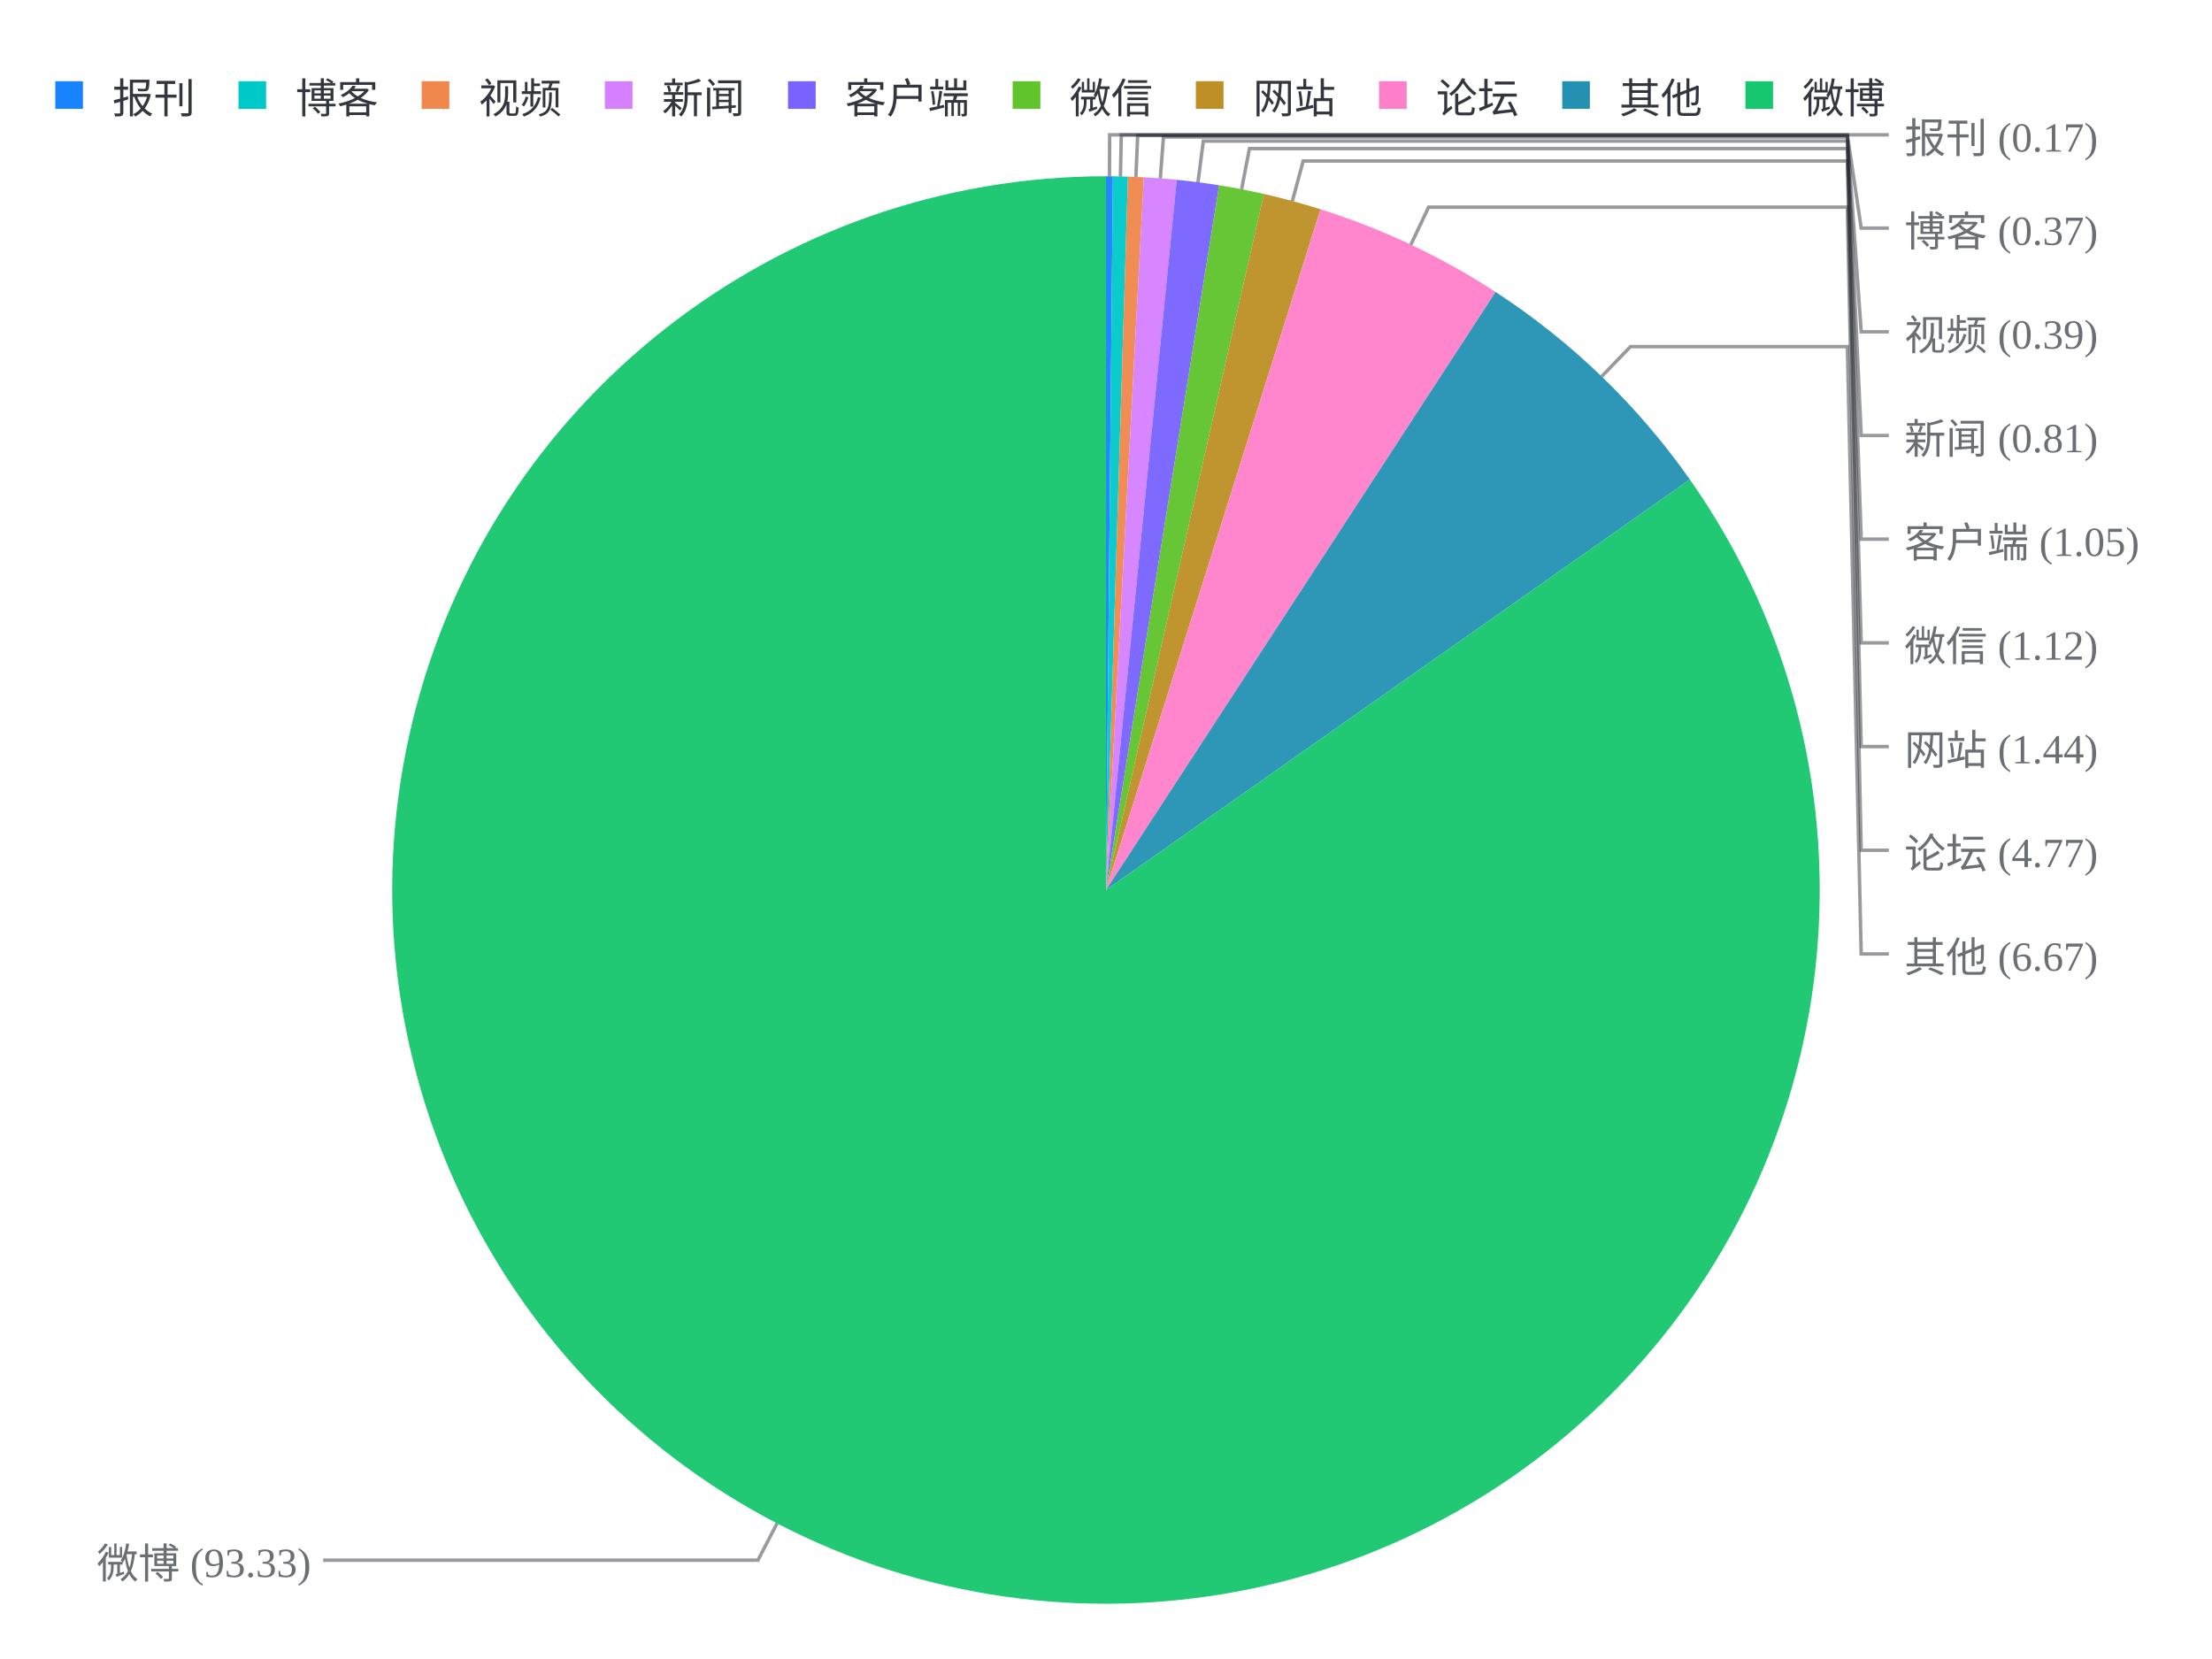
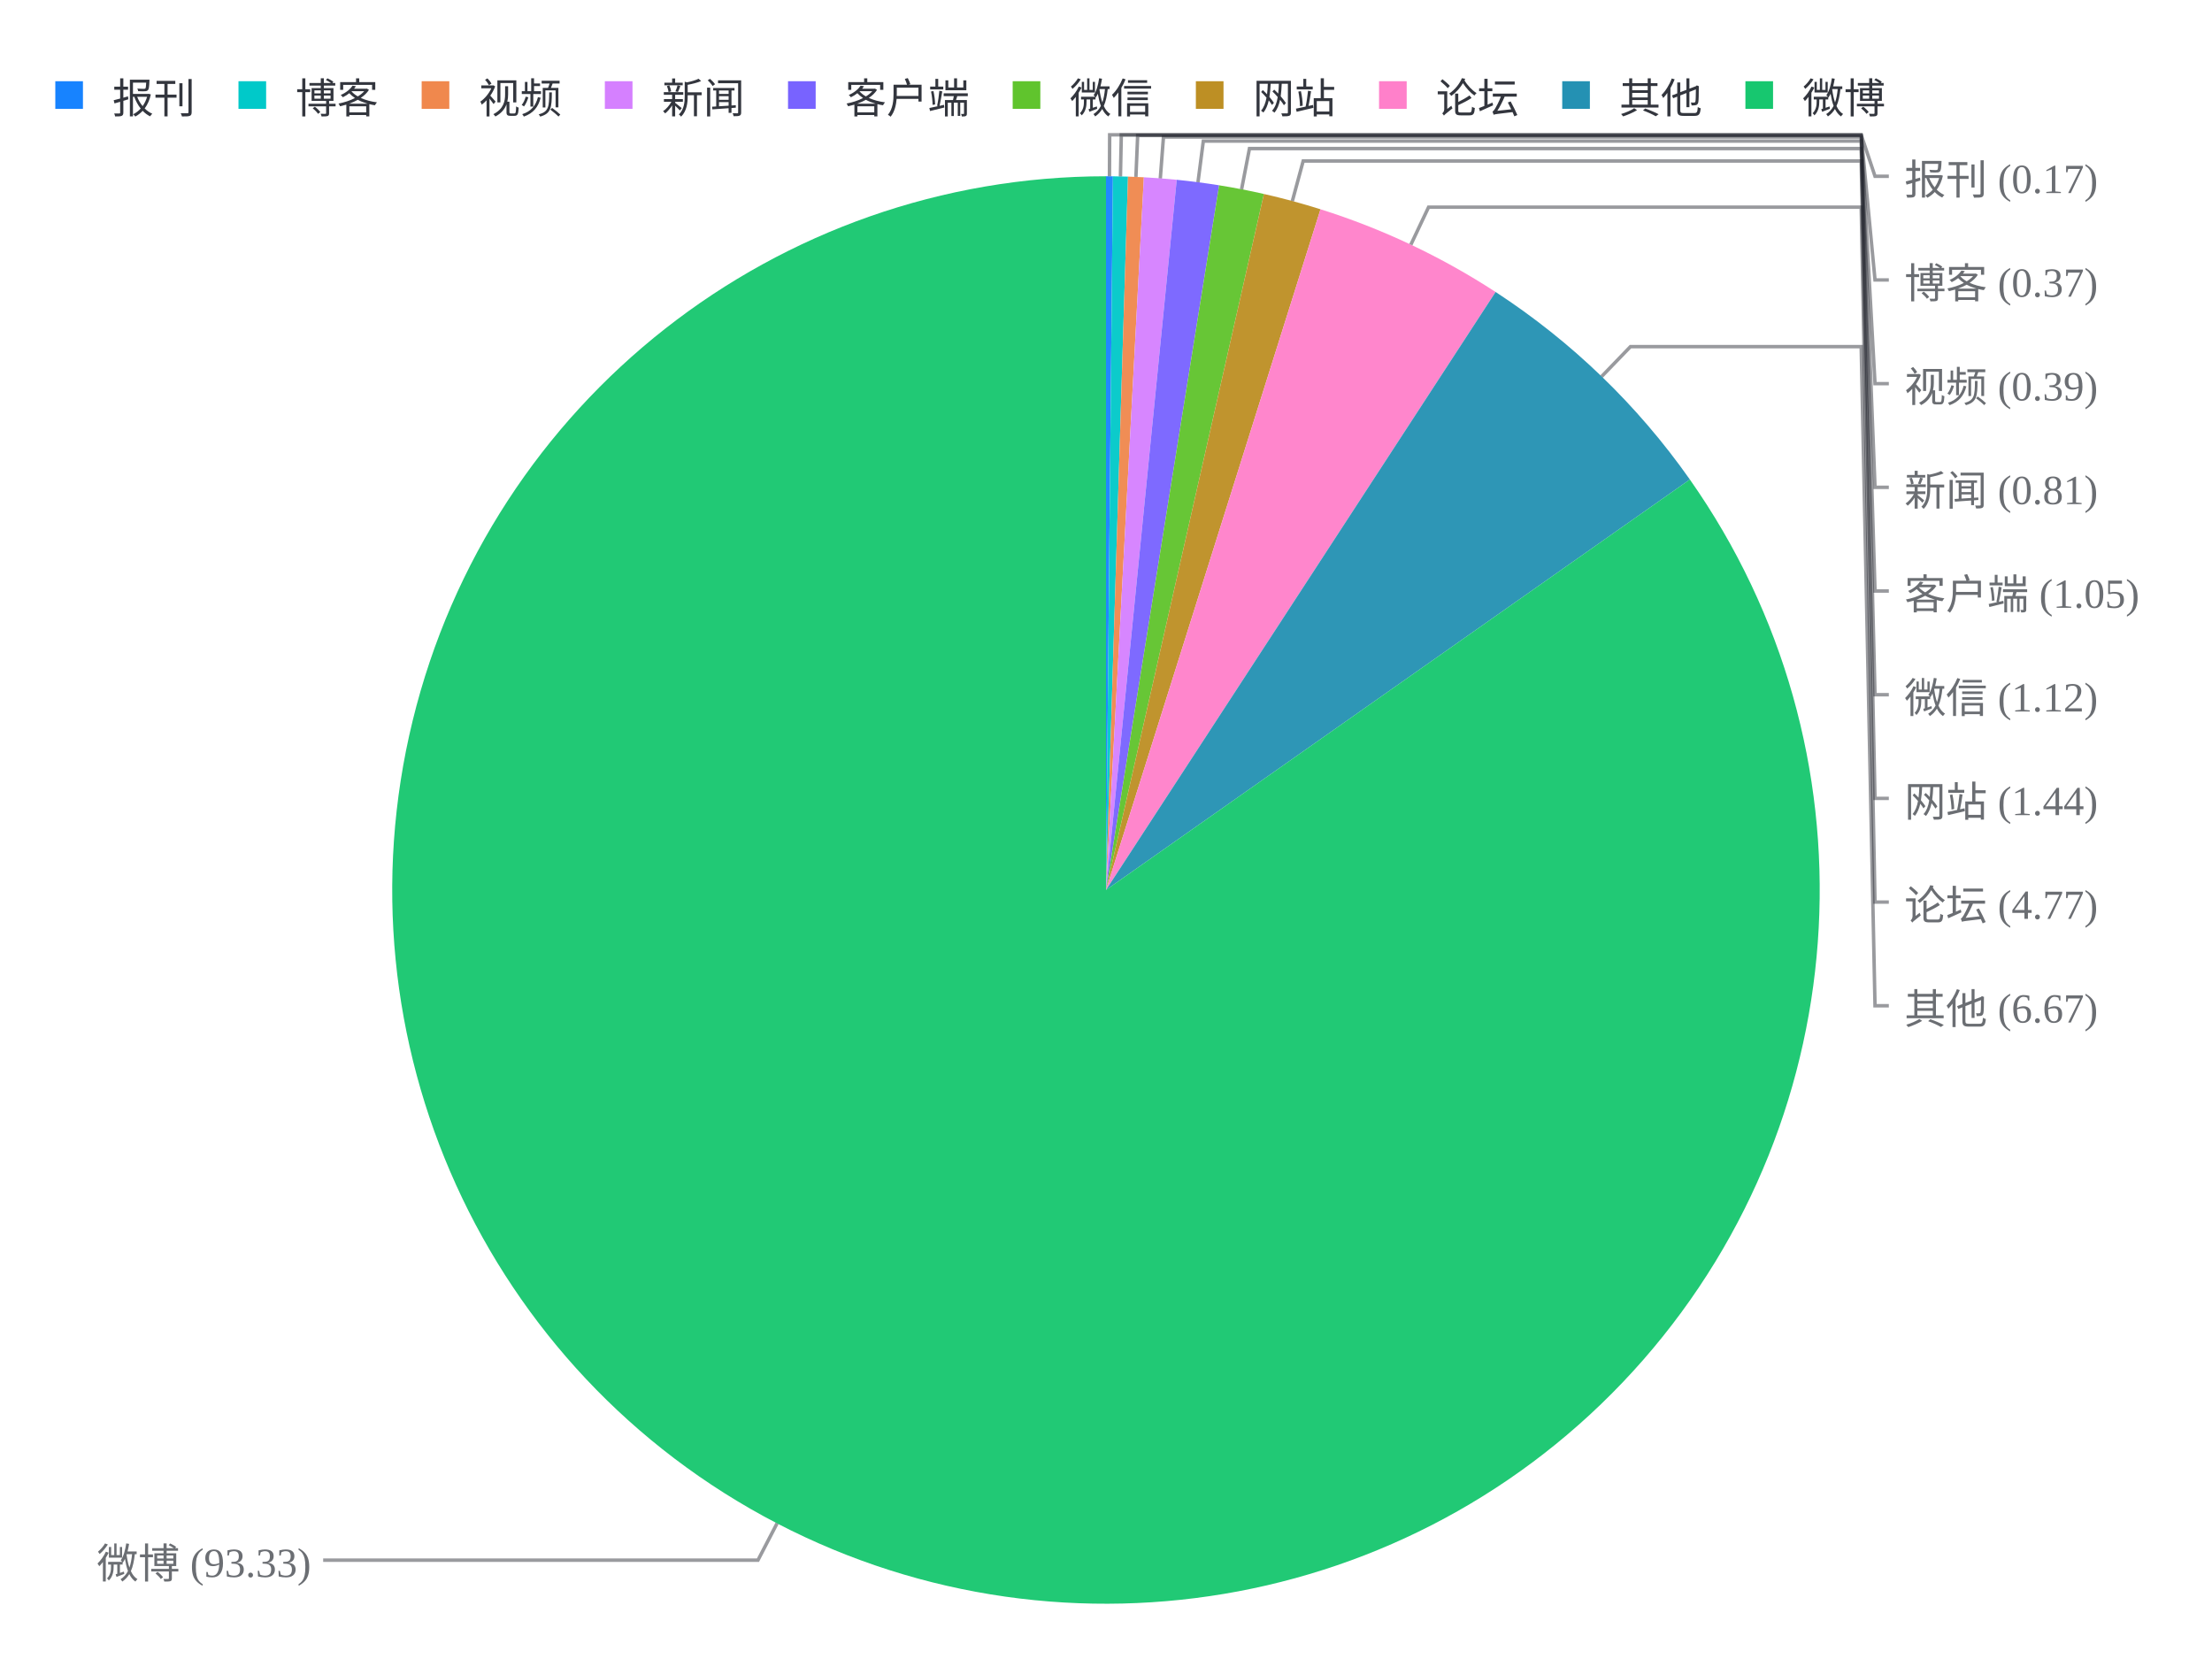
<svg xmlns="http://www.w3.org/2000/svg" width="640" height="480" style="background: transparent;" color-interpolation-filters="sRGB">
  <defs>
    <clipPath transform="matrix(1,0,0,1,-16,-16)" id="clip-path-128-24">
      <use href="#g-svg-128" transform="matrix(1,0,0,1,16,16)" />
    </clipPath>
  </defs>
  <g id="g-svg-camera">
    <g id="g-root" fill="none">
      <g id="g-svg-11" fill="none" class="view">
        <g>
          <path id="g-svg-12" fill="rgba(0,0,0,0)" class="area" d="M 0,0 l 640,0 l 0,480 l-640 0 z" x="0" y="0" width="640" height="480" />
        </g>
        <g>
          <path id="g-svg-13" fill="rgba(0,0,0,0)" class="area" d="M 16,16 l 608,0 l 0,448 l-608 0 z" x="16" y="16" width="608" height="448" />
        </g>
        <g>
          <path id="g-svg-14" fill="rgba(0,0,0,0)" class="area" d="M 16,51 l 608,0 l 0,413 l-608 0 z" x="16" y="51" width="608" height="413" />
        </g>
        <g>
          <path id="g-svg-15" fill="rgba(0,0,0,0)" class="area" d="M 16,51 l 608,0 l 0,413 l-608 0 z" x="16" y="51" width="608" height="413" />
        </g>
        <g id="g-svg-16" fill="none" class="component">
          <g id="g-svg-17" fill="none" x="16" y="16" width="608" height="23" transform="matrix(1,0,0,1,16,16)">
            <g id="g-svg-18" fill="none" class="legend-category" width="542" height="23">
              <g id="g-svg-19" fill="none" class="legend-title-group">
                <g id="g-svg-20" fill="none" width="542" height="23" class="legend-title" />
              </g>
              <g id="g-svg-21" fill="none" class="legend-items-group">
                <g id="g-svg-22" fill="none" width="542" height="23" x="0" y="0" class="legend-items">
                  <g id="g-svg-23" fill="none" x="0" y="0" class="items-navigator">
                    <g id="g-svg-24" fill="none" class="navigator-content-group" clip-path="url(#clip-path-128-24)">
                      <g id="g-svg-25" fill="none" class="navigator-play-window">
                        <g id="g-svg-107" fill="none" class="items-item-page">
                          <g id="g-svg-27" fill="none" class="items-item" x="0" y="0" width="41" height="23">
                            <g id="g-svg-33" fill="none" class="legend-category-item-background-group">
                              <g>
                                <path id="g-svg-34" fill="rgba(0,0,0,0)" class="legend-category-item-background" d="M 0,0 l 41,0 l 0,23 l-41 0 z" width="41" height="23" visibility="visible" />
                              </g>
                            </g>
                            <g id="g-svg-28" fill="none" transform="matrix(0.5,0,0,0.5,4,11.5)" class="legend-category-item-marker-group">
                              <g>
                                <path id="g-svg-29" fill="rgba(23,131,255,1)" d="M -8,-8 L 8,-8 L 8,8 L -8,8 Z" stroke-width="0" class="legend-category-item-marker" visibility="visible" />
                              </g>
                            </g>
                            <g id="g-svg-30" fill="none" transform="matrix(1,0,0,1,16,11.5)" class="legend-category-item-label-group">
                              <g>
                                <text id="g-svg-31" fill="rgba(29,33,41,1)" dominant-baseline="central" paint-order="stroke" dx="0.5" font-family="sans-serif" font-size="12" font-style="normal" font-variant="normal" font-weight="normal" stroke-width="1" text-anchor="left" class="legend-category-item-label" fill-opacity="0.9" visibility="visible">
                                  报刊
                                </text>
                              </g>
                            </g>
                            <g id="g-svg-32" fill="none" class="legend-category-item-value-group" />
                          </g>
                          <g id="g-svg-35" fill="none" transform="matrix(1,0,0,1,53,0)" class="items-item" x="53" y="0" width="41" height="23">
                            <g id="g-svg-41" fill="none" class="legend-category-item-background-group">
                              <g>
                                <path id="g-svg-42" fill="rgba(0,0,0,0)" class="legend-category-item-background" d="M 0,0 l 41,0 l 0,23 l-41 0 z" width="41" height="23" visibility="visible" />
                              </g>
                            </g>
                            <g id="g-svg-36" fill="none" transform="matrix(0.5,0,0,0.5,4,11.5)" class="legend-category-item-marker-group">
                              <g>
                                <path id="g-svg-37" fill="rgba(0,201,201,1)" d="M -8,-8 L 8,-8 L 8,8 L -8,8 Z" stroke-width="0" class="legend-category-item-marker" visibility="visible" />
                              </g>
                            </g>
                            <g id="g-svg-38" fill="none" transform="matrix(1,0,0,1,16,11.5)" class="legend-category-item-label-group">
                              <g>
                                <text id="g-svg-39" fill="rgba(29,33,41,1)" dominant-baseline="central" paint-order="stroke" dx="0.5" font-family="sans-serif" font-size="12" font-style="normal" font-variant="normal" font-weight="normal" stroke-width="1" text-anchor="left" class="legend-category-item-label" fill-opacity="0.9" visibility="visible">
                                  博客
                                </text>
                              </g>
                            </g>
                            <g id="g-svg-40" fill="none" class="legend-category-item-value-group" />
                          </g>
                          <g id="g-svg-43" fill="none" transform="matrix(1,0,0,1,106,0)" class="items-item" x="106" y="0" width="41" height="23">
                            <g id="g-svg-49" fill="none" class="legend-category-item-background-group">
                              <g>
                                <path id="g-svg-50" fill="rgba(0,0,0,0)" class="legend-category-item-background" d="M 0,0 l 41,0 l 0,23 l-41 0 z" width="41" height="23" visibility="visible" />
                              </g>
                            </g>
                            <g id="g-svg-44" fill="none" transform="matrix(0.5,0,0,0.5,4,11.5)" class="legend-category-item-marker-group">
                              <g>
                                <path id="g-svg-45" fill="rgba(240,136,77,1)" d="M -8,-8 L 8,-8 L 8,8 L -8,8 Z" stroke-width="0" class="legend-category-item-marker" visibility="visible" />
                              </g>
                            </g>
                            <g id="g-svg-46" fill="none" transform="matrix(1,0,0,1,16,11.5)" class="legend-category-item-label-group">
                              <g>
                                <text id="g-svg-47" fill="rgba(29,33,41,1)" dominant-baseline="central" paint-order="stroke" dx="0.5" font-family="sans-serif" font-size="12" font-style="normal" font-variant="normal" font-weight="normal" stroke-width="1" text-anchor="left" class="legend-category-item-label" fill-opacity="0.9" visibility="visible">
                                  视频
                                </text>
                              </g>
                            </g>
                            <g id="g-svg-48" fill="none" class="legend-category-item-value-group" />
                          </g>
                          <g id="g-svg-51" fill="none" transform="matrix(1,0,0,1,159,0)" class="items-item" x="159" y="0" width="41" height="23">
                            <g id="g-svg-57" fill="none" class="legend-category-item-background-group">
                              <g>
                                <path id="g-svg-58" fill="rgba(0,0,0,0)" class="legend-category-item-background" d="M 0,0 l 41,0 l 0,23 l-41 0 z" width="41" height="23" visibility="visible" />
                              </g>
                            </g>
                            <g id="g-svg-52" fill="none" transform="matrix(0.5,0,0,0.5,4,11.5)" class="legend-category-item-marker-group">
                              <g>
                                <path id="g-svg-53" fill="rgba(213,128,255,1)" d="M -8,-8 L 8,-8 L 8,8 L -8,8 Z" stroke-width="0" class="legend-category-item-marker" visibility="visible" />
                              </g>
                            </g>
                            <g id="g-svg-54" fill="none" transform="matrix(1,0,0,1,16,11.5)" class="legend-category-item-label-group">
                              <g>
                                <text id="g-svg-55" fill="rgba(29,33,41,1)" dominant-baseline="central" paint-order="stroke" dx="0.5" font-family="sans-serif" font-size="12" font-style="normal" font-variant="normal" font-weight="normal" stroke-width="1" text-anchor="left" class="legend-category-item-label" fill-opacity="0.9" visibility="visible">
                                  新闻
                                </text>
                              </g>
                            </g>
                            <g id="g-svg-56" fill="none" class="legend-category-item-value-group" />
                          </g>
                          <g id="g-svg-59" fill="none" transform="matrix(1,0,0,1,212,0)" class="items-item" x="212" y="0" width="53" height="23">
                            <g id="g-svg-65" fill="none" class="legend-category-item-background-group">
                              <g>
                                <path id="g-svg-66" fill="rgba(0,0,0,0)" class="legend-category-item-background" d="M 0,0 l 53,0 l 0,23 l-53 0 z" width="53" height="23" visibility="visible" />
                              </g>
                            </g>
                            <g id="g-svg-60" fill="none" transform="matrix(0.5,0,0,0.5,4,11.5)" class="legend-category-item-marker-group">
                              <g>
                                <path id="g-svg-61" fill="rgba(120,99,255,1)" d="M -8,-8 L 8,-8 L 8,8 L -8,8 Z" stroke-width="0" class="legend-category-item-marker" visibility="visible" />
                              </g>
                            </g>
                            <g id="g-svg-62" fill="none" transform="matrix(1,0,0,1,16,11.5)" class="legend-category-item-label-group">
                              <g>
                                <text id="g-svg-63" fill="rgba(29,33,41,1)" dominant-baseline="central" paint-order="stroke" dx="0.5" font-family="sans-serif" font-size="12" font-style="normal" font-variant="normal" font-weight="normal" stroke-width="1" text-anchor="left" class="legend-category-item-label" fill-opacity="0.9" visibility="visible">
                                  客户端
                                </text>
                              </g>
                            </g>
                            <g id="g-svg-64" fill="none" class="legend-category-item-value-group" />
                          </g>
                          <g id="g-svg-67" fill="none" transform="matrix(1,0,0,1,277,0)" class="items-item" x="277" y="0" width="41" height="23">
                            <g id="g-svg-73" fill="none" class="legend-category-item-background-group">
                              <g>
                                <path id="g-svg-74" fill="rgba(0,0,0,0)" class="legend-category-item-background" d="M 0,0 l 41,0 l 0,23 l-41 0 z" width="41" height="23" visibility="visible" />
                              </g>
                            </g>
                            <g id="g-svg-68" fill="none" transform="matrix(0.5,0,0,0.5,4,11.5)" class="legend-category-item-marker-group">
                              <g>
                                <path id="g-svg-69" fill="rgba(96,196,45,1)" d="M -8,-8 L 8,-8 L 8,8 L -8,8 Z" stroke-width="0" class="legend-category-item-marker" visibility="visible" />
                              </g>
                            </g>
                            <g id="g-svg-70" fill="none" transform="matrix(1,0,0,1,16,11.5)" class="legend-category-item-label-group">
                              <g>
                                <text id="g-svg-71" fill="rgba(29,33,41,1)" dominant-baseline="central" paint-order="stroke" dx="0.5" font-family="sans-serif" font-size="12" font-style="normal" font-variant="normal" font-weight="normal" stroke-width="1" text-anchor="left" class="legend-category-item-label" fill-opacity="0.9" visibility="visible">
                                  微信
                                </text>
                              </g>
                            </g>
                            <g id="g-svg-72" fill="none" class="legend-category-item-value-group" />
                          </g>
                          <g id="g-svg-75" fill="none" transform="matrix(1,0,0,1,330,0)" class="items-item" x="330" y="0" width="41" height="23">
                            <g id="g-svg-81" fill="none" class="legend-category-item-background-group">
                              <g>
                                <path id="g-svg-82" fill="rgba(0,0,0,0)" class="legend-category-item-background" d="M 0,0 l 41,0 l 0,23 l-41 0 z" width="41" height="23" visibility="visible" />
                              </g>
                            </g>
                            <g id="g-svg-76" fill="none" transform="matrix(0.5,0,0,0.5,4,11.5)" class="legend-category-item-marker-group">
                              <g>
                                <path id="g-svg-77" fill="rgba(189,143,36,1)" d="M -8,-8 L 8,-8 L 8,8 L -8,8 Z" stroke-width="0" class="legend-category-item-marker" visibility="visible" />
                              </g>
                            </g>
                            <g id="g-svg-78" fill="none" transform="matrix(1,0,0,1,16,11.5)" class="legend-category-item-label-group">
                              <g>
                                <text id="g-svg-79" fill="rgba(29,33,41,1)" dominant-baseline="central" paint-order="stroke" dx="0.5" font-family="sans-serif" font-size="12" font-style="normal" font-variant="normal" font-weight="normal" stroke-width="1" text-anchor="left" class="legend-category-item-label" fill-opacity="0.9" visibility="visible">
                                  网站
                                </text>
                              </g>
                            </g>
                            <g id="g-svg-80" fill="none" class="legend-category-item-value-group" />
                          </g>
                          <g id="g-svg-83" fill="none" transform="matrix(1,0,0,1,383,0)" class="items-item" x="383" y="0" width="41" height="23">
                            <g id="g-svg-89" fill="none" class="legend-category-item-background-group">
                              <g>
                                <path id="g-svg-90" fill="rgba(0,0,0,0)" class="legend-category-item-background" d="M 0,0 l 41,0 l 0,23 l-41 0 z" width="41" height="23" visibility="visible" />
                              </g>
                            </g>
                            <g id="g-svg-84" fill="none" transform="matrix(0.5,0,0,0.5,4,11.5)" class="legend-category-item-marker-group">
                              <g>
                                <path id="g-svg-85" fill="rgba(255,128,202,1)" d="M -8,-8 L 8,-8 L 8,8 L -8,8 Z" stroke-width="0" class="legend-category-item-marker" visibility="visible" />
                              </g>
                            </g>
                            <g id="g-svg-86" fill="none" transform="matrix(1,0,0,1,16,11.5)" class="legend-category-item-label-group">
                              <g>
                                <text id="g-svg-87" fill="rgba(29,33,41,1)" dominant-baseline="central" paint-order="stroke" dx="0.5" font-family="sans-serif" font-size="12" font-style="normal" font-variant="normal" font-weight="normal" stroke-width="1" text-anchor="left" class="legend-category-item-label" fill-opacity="0.9" visibility="visible">
                                  论坛
                                </text>
                              </g>
                            </g>
                            <g id="g-svg-88" fill="none" class="legend-category-item-value-group" />
                          </g>
                          <g id="g-svg-91" fill="none" transform="matrix(1,0,0,1,436,0)" class="items-item" x="436" y="0" width="41" height="23">
                            <g id="g-svg-97" fill="none" class="legend-category-item-background-group">
                              <g>
                                <path id="g-svg-98" fill="rgba(0,0,0,0)" class="legend-category-item-background" d="M 0,0 l 41,0 l 0,23 l-41 0 z" width="41" height="23" visibility="visible" />
                              </g>
                            </g>
                            <g id="g-svg-92" fill="none" transform="matrix(0.5,0,0,0.5,4,11.5)" class="legend-category-item-marker-group">
                              <g>
                                <path id="g-svg-93" fill="rgba(36,145,179,1)" d="M -8,-8 L 8,-8 L 8,8 L -8,8 Z" stroke-width="0" class="legend-category-item-marker" visibility="visible" />
                              </g>
                            </g>
                            <g id="g-svg-94" fill="none" transform="matrix(1,0,0,1,16,11.5)" class="legend-category-item-label-group">
                              <g>
                                <text id="g-svg-95" fill="rgba(29,33,41,1)" dominant-baseline="central" paint-order="stroke" dx="0.5" font-family="sans-serif" font-size="12" font-style="normal" font-variant="normal" font-weight="normal" stroke-width="1" text-anchor="left" class="legend-category-item-label" fill-opacity="0.9" visibility="visible">
                                  其他
                                </text>
                              </g>
                            </g>
                            <g id="g-svg-96" fill="none" class="legend-category-item-value-group" />
                          </g>
                          <g id="g-svg-99" fill="none" transform="matrix(1,0,0,1,489,0)" class="items-item" x="489" y="0" width="41" height="23">
                            <g id="g-svg-105" fill="none" class="legend-category-item-background-group">
                              <g>
                                <path id="g-svg-106" fill="rgba(0,0,0,0)" class="legend-category-item-background" d="M 0,0 l 41,0 l 0,23 l-41 0 z" width="41" height="23" visibility="visible" />
                              </g>
                            </g>
                            <g id="g-svg-100" fill="none" transform="matrix(0.5,0,0,0.5,4,11.5)" class="legend-category-item-marker-group">
                              <g>
                                <path id="g-svg-101" fill="rgba(23,199,111,1)" d="M -8,-8 L 8,-8 L 8,8 L -8,8 Z" stroke-width="0" class="legend-category-item-marker" visibility="visible" />
                              </g>
                            </g>
                            <g id="g-svg-102" fill="none" transform="matrix(1,0,0,1,16,11.5)" class="legend-category-item-label-group">
                              <g>
                                <text id="g-svg-103" fill="rgba(29,33,41,1)" dominant-baseline="central" paint-order="stroke" dx="0.5" font-family="sans-serif" font-size="12" font-style="normal" font-variant="normal" font-weight="normal" stroke-width="1" text-anchor="left" class="legend-category-item-label" fill-opacity="0.9" visibility="visible">
                                  微博
                                </text>
                              </g>
                            </g>
                            <g id="g-svg-104" fill="none" class="legend-category-item-value-group" />
                          </g>
                        </g>
                      </g>
                    </g>
                    <g id="g-svg-26" fill="none" class="navigator-controller" />
                    <g>
                      <path id="g-svg-128" fill="none" d="M 0,0 l 530,0 l 0,23 l-530 0 z" class="navigator-clip-path" width="530" height="23" />
                    </g>
                  </g>
                </g>
              </g>
            </g>
          </g>
        </g>
        <g transform="matrix(1,0,0,1,16,51)">
          <path id="g-svg-129" fill="rgba(0,0,0,0)" class="plot" d="M 0,0 l 608,0 l 0,413 l-608 0 z" width="608" height="413" />
          <g id="g-svg-130" fill="none" class="main-layer">
            <g transform="matrix(1,0,0,1,304,206.5)">
              <path id="g-svg-132" fill="rgba(23,131,255,1)" d="M 0,-206.5 A 206.5 206.5 0 0 1 2.003 -206.49 L 0,0 Z" fill-opacity="0.95" stroke-width="0" stroke="rgba(23,131,255,1)" class="element" />
            </g>
            <g transform="matrix(1,0,0,1,304,206.5)">
              <path id="g-svg-133" fill="rgba(0,201,201,1)" d="M 2.003,-206.49 A 206.5 206.5 0 0 1 6.361 -206.402 L 0,0 Z" fill-opacity="0.95" stroke-width="0" stroke="rgba(0,201,201,1)" class="element" />
            </g>
            <g transform="matrix(1,0,0,1,304,206.5)">
              <path id="g-svg-134" fill="rgba(240,136,77,1)" d="M 6.361,-206.402 A 206.5 206.5 0 0 1 10.952 -206.209 L 0,0 Z" fill-opacity="0.95" stroke-width="0" stroke="rgba(240,136,77,1)" class="element" />
            </g>
            <g transform="matrix(1,0,0,1,304,206.5)">
              <path id="g-svg-135" fill="rgba(213,128,255,1)" d="M 10.952,-206.209 A 206.5 206.5 0 0 1 20.468 -205.483 L 0,0 Z" fill-opacity="0.95" stroke-width="0" stroke="rgba(213,128,255,1)" class="element" />
            </g>
            <g transform="matrix(1,0,0,1,304,206.5)">
              <path id="g-svg-136" fill="rgba(120,99,255,1)" d="M 20.468,-205.483 A 206.5 206.5 0 0 1 32.734 -203.889 L 0,0 Z" fill-opacity="0.95" stroke-width="0" stroke="rgba(120,99,255,1)" class="element" />
            </g>
            <g transform="matrix(1,0,0,1,304,206.5)">
              <path id="g-svg-137" fill="rgba(96,196,45,1)" d="M 32.734,-203.889 A 206.5 206.5 0 0 1 45.688 -201.382 L 0,0 Z" fill-opacity="0.95" stroke-width="0" stroke="rgba(96,196,45,1)" class="element" />
            </g>
            <g transform="matrix(1,0,0,1,304,206.5)">
              <path id="g-svg-138" fill="rgba(189,143,36,1)" d="M 45.688,-201.382 A 206.5 206.5 0 0 1 62.061 -196.953 L 0,0 Z" fill-opacity="0.95" stroke-width="0" stroke="rgba(189,143,36,1)" class="element" />
            </g>
            <g transform="matrix(1,0,0,1,304,206.5)">
              <path id="g-svg-139" fill="rgba(255,128,202,1)" d="M 62.061,-196.953 A 206.5 206.5 0 0 1 112.721 -173.021 L 0,0 Z" fill-opacity="0.95" stroke-width="0" stroke="rgba(255,128,202,1)" class="element" />
            </g>
            <g transform="matrix(1,0,0,1,304,206.5)">
              <path id="g-svg-140" fill="rgba(36,145,179,1)" d="M 112.721,-173.021 A 206.5 206.5 0 0 1 168.926 -118.77 L 0,0 Z" fill-opacity="0.95" stroke-width="0" stroke="rgba(36,145,179,1)" class="element" />
            </g>
            <g transform="matrix(1,0,0,1,304,206.5)">
              <path id="g-svg-141" fill="rgba(23,199,111,1)" d="M 168.926,-118.77 A 206.5 206.5 0 1 1 0 -206.5 L 0,0 Z" fill-opacity="0.95" stroke-width="0" stroke="rgba(23,199,111,1)" class="element" />
            </g>
          </g>
          <g id="g-svg-131" fill="none" class="label-layer">
-             <g id="g-svg-152" fill="none" x="534.5" y="-11.997" transform="matrix(1,0,0,1,534.5,-11.99743)" class="label">
+             <g id="g-svg-152" fill="none" x="534.5" y="0" transform="matrix(1,0,0,1,534.5,0)" class="label">
              <g>
                <path id="background" fill="none" d="M 2.1316282072803006e-14,-11.5 l 61.96,0 l 0,23 l-61.96 0 z" x="2.1316282072803006e-14" y="-11.5" width="61.96" height="23" />
              </g>
              <g>
                <text id="text" fill="rgba(29,33,41,1)" dominant-baseline="central" paint-order="stroke" dx="0.5" fill-opacity="0.65" font-size="12" font-weight="normal" text-anchor="left">
                  报刊 (0.17)
                </text>
              </g>
              <g>
-                 <path id="connector" fill="none" d="M -229.499,12 L -229.44,0 L -4,0" stroke="rgba(29,33,41,1)" stroke-opacity="0.45" stroke-width="1" />
-               </g>
-             </g>
-             <g id="g-svg-156" fill="none" x="534.5" y="-11.955" transform="matrix(1,0,0,1,534.5,-11.95518)" class="label">
-               <g>
-                 <path id="background" fill="none" d="M 5.684341886080802e-14,15.455 l 63.88,0 l 0,23 l-63.88 0 z" x="5.684341886080802e-14" y="15.455" width="63.88" height="23" />
-               </g>
-               <g>
-                 <text id="text" fill="rgba(29,33,41,1)" dominant-baseline="central" paint-order="stroke" style="transform:translate(0px, 26.95518px);" dx="0.5" fill-opacity="0.65" font-size="12" font-weight="normal" text-anchor="left">
+                 <path id="connector" fill="none" d="M -4,0 L -8,0 L -12,-11.997 L -229.44,-11.997 L -229.499,0.002" stroke="rgba(29,33,41,1)" stroke-opacity="0.45" stroke-width="1" />
+               </g>
+             </g>
+             <g id="g-svg-156" fill="none" x="534.5" y="30" transform="matrix(1,0,0,1,534.5,30)" class="label">
+               <g>
+                 <path id="background" fill="none" d="M 5.684341886080802e-14,-11.5 l 63.88,0 l 0,23 l-63.88 0 z" x="5.684341886080802e-14" y="-11.5" width="63.88" height="23" />
+               </g>
+               <g>
+                 <text id="text" fill="rgba(29,33,41,1)" dominant-baseline="central" paint-order="stroke" dx="0.5" fill-opacity="0.65" font-size="12" font-weight="normal" text-anchor="left">
                  博客 (0.37)
                </text>
              </g>
              <g>
-                 <path id="connector" fill="none" d="M -226.318,11.998 L -226.074,0 L -16,0 L -12,26.955 L -4,26.955" stroke="rgba(29,33,41,1)" stroke-opacity="0.45" stroke-width="1" />
-               </g>
-             </g>
-             <g id="g-svg-160" fill="none" x="534.5" y="-11.808" transform="matrix(1,0,0,1,534.5,-11.80789)" class="label">
-               <g>
-                 <path id="background" fill="none" d="M 1.4210854715202004e-14,45.308 l 64.72,0 l 0,23 l-64.72 0 z" x="1.4210854715202004e-14" y="45.308" width="64.72" height="23" />
-               </g>
-               <g>
-                 <text id="text" fill="rgba(29,33,41,1)" dominant-baseline="central" paint-order="stroke" style="transform:translate(0px, 56.80789px);" dx="0.5" fill-opacity="0.65" font-size="12" font-weight="normal" text-anchor="left">
+                 <path id="connector" fill="none" d="M -4,0 L -8,0 L -12,-41.955 L -226.074,-41.955 L -226.318,-29.958" stroke="rgba(29,33,41,1)" stroke-opacity="0.45" stroke-width="1" />
+               </g>
+             </g>
+             <g id="g-svg-160" fill="none" x="534.5" y="60" transform="matrix(1,0,0,1,534.5,60)" class="label">
+               <g>
+                 <path id="background" fill="none" d="M 1.4210854715202004e-14,-11.5 l 64.72,0 l 0,23 l-64.72 0 z" x="1.4210854715202004e-14" y="-11.5" width="64.72" height="23" />
+               </g>
+               <g>
+                 <text id="text" fill="rgba(29,33,41,1)" dominant-baseline="central" paint-order="stroke" dx="0.5" fill-opacity="0.65" font-size="12" font-weight="normal" text-anchor="left">
                  视频 (0.39)
                </text>
              </g>
              <g>
-                 <path id="connector" fill="none" d="M -221.842,11.989 L -221.339,0 L -16,0 L -12,56.808 L -4,56.808" stroke="rgba(29,33,41,1)" stroke-opacity="0.45" stroke-width="1" />
-               </g>
-             </g>
-             <g id="g-svg-164" fill="none" x="534.5" y="-11.366" transform="matrix(1,0,0,1,534.5,-11.36642)" class="label">
-               <g>
-                 <path id="background" fill="none" d="M -1.7763568394002505e-14,74.866 l 62.8,0 l 0,23 l-62.8 0 z" x="-1.7763568394002505e-14" y="74.866" width="62.8" height="23" />
-               </g>
-               <g>
-                 <text id="text" fill="rgba(29,33,41,1)" dominant-baseline="central" paint-order="stroke" style="transform:translate(0px, 86.36642px);" dx="0.5" fill-opacity="0.65" font-size="12" font-weight="normal" text-anchor="left">
+                 <path id="connector" fill="none" d="M -4,0 L -8,0 L -12,-71.808 L -221.339,-71.808 L -221.842,-59.818" stroke="rgba(29,33,41,1)" stroke-opacity="0.45" stroke-width="1" />
+               </g>
+             </g>
+             <g id="g-svg-164" fill="none" x="534.5" y="90" transform="matrix(1,0,0,1,534.5,90)" class="label">
+               <g>
+                 <path id="background" fill="none" d="M -1.7763568394002505e-14,-11.5 l 62.8,0 l 0,23 l-62.8 0 z" x="-1.7763568394002505e-14" y="-11.5" width="62.8" height="23" />
+               </g>
+               <g>
+                 <text id="text" fill="rgba(29,33,41,1)" dominant-baseline="central" paint-order="stroke" dx="0.5" fill-opacity="0.65" font-size="12" font-weight="normal" text-anchor="left">
                  新闻 (0.81)
                </text>
              </g>
              <g>
-                 <path id="connector" fill="none" d="M -214.786,11.965 L -213.873,0 L -16,0 L -12,86.366 L -4,86.366" stroke="rgba(29,33,41,1)" stroke-opacity="0.45" stroke-width="1" />
-               </g>
-             </g>
-             <g id="g-svg-168" fill="none" x="534.5" y="-10.178" transform="matrix(1,0,0,1,534.5,-10.17787)" class="label">
-               <g>
-                 <path id="background" fill="none" d="M -2.842170943040401e-14,103.678 l 74.56,0 l 0,23 l-74.56 0 z" x="-2.842170943040401e-14" y="103.678" width="74.56" height="23" />
-               </g>
-               <g>
-                 <text id="text" fill="rgba(29,33,41,1)" dominant-baseline="central" paint-order="stroke" style="transform:translate(0px, 115.1779px);" dx="0.5" fill-opacity="0.65" font-size="12" font-weight="normal" text-anchor="left">
+                 <path id="connector" fill="none" d="M -4,0 L -8,0 L -12,-101.366 L -213.873,-101.366 L -214.786,-89.401" stroke="rgba(29,33,41,1)" stroke-opacity="0.45" stroke-width="1" />
+               </g>
+             </g>
+             <g id="g-svg-168" fill="none" x="534.5" y="120" transform="matrix(1,0,0,1,534.5,120)" class="label">
+               <g>
+                 <path id="background" fill="none" d="M -2.842170943040401e-14,-11.5 l 74.56,0 l 0,23 l-74.56 0 z" x="-2.842170943040401e-14" y="-11.5" width="74.56" height="23" />
+               </g>
+               <g>
+                 <text id="text" fill="rgba(29,33,41,1)" dominant-baseline="central" paint-order="stroke" dx="0.5" fill-opacity="0.65" font-size="12" font-weight="normal" text-anchor="left">
                  客户端 (1.05)
                </text>
              </g>
              <g>
-                 <path id="connector" fill="none" d="M -203.887,11.9 L -202.341,0 L -16,0 L -12,115.178 L -4,115.178" stroke="rgba(29,33,41,1)" stroke-opacity="0.45" stroke-width="1" />
-               </g>
-             </g>
-             <g id="g-svg-172" fill="none" x="534.5" y="-8.021" transform="matrix(1,0,0,1,534.5,-8.020617)" class="label">
-               <g>
-                 <path id="background" fill="none" d="M -3.552713678800501e-15,131.521 l 60.52,0 l 0,23 l-60.52 0 z" x="-3.552713678800501e-15" y="131.521" width="60.52" height="23" />
-               </g>
-               <g>
-                 <text id="text" fill="rgba(29,33,41,1)" dominant-baseline="central" paint-order="stroke" style="transform:translate(0px, 143.0206px);" dx="0.5" fill-opacity="0.65" font-size="12" font-weight="normal" text-anchor="left">
+                 <path id="connector" fill="none" d="M -4,0 L -8,0 L -12,-130.178 L -202.341,-130.178 L -203.887,-118.278" stroke="rgba(29,33,41,1)" stroke-opacity="0.45" stroke-width="1" />
+               </g>
+             </g>
+             <g id="g-svg-172" fill="none" x="534.5" y="150" transform="matrix(1,0,0,1,534.5,150)" class="label">
+               <g>
+                 <path id="background" fill="none" d="M -3.552713678800501e-15,-11.5 l 60.52,0 l 0,23 l-60.52 0 z" x="-3.552713678800501e-15" y="-11.5" width="60.52" height="23" />
+               </g>
+               <g>
+                 <text id="text" fill="rgba(29,33,41,1)" dominant-baseline="central" paint-order="stroke" dx="0.5" fill-opacity="0.65" font-size="12" font-weight="normal" text-anchor="left">
                  微信 (1.12)
                </text>
              </g>
              <g>
-                 <path id="connector" fill="none" d="M -191.269,11.781 L -188.989,0 L -16,0 L -12,143.021 L -4,143.021" stroke="rgba(29,33,41,1)" stroke-opacity="0.45" stroke-width="1" />
-               </g>
-             </g>
-             <g id="g-svg-176" fill="none" x="534.5" y="-4.42" transform="matrix(1,0,0,1,534.5,-4.41975)" class="label">
-               <g>
-                 <path id="background" fill="none" d="M 4.263256414560601e-14,157.92 l 63.16,0 l 0,23 l-63.16 0 z" x="4.263256414560601e-14" y="157.92" width="63.16" height="23" />
-               </g>
-               <g>
-                 <text id="text" fill="rgba(29,33,41,1)" dominant-baseline="central" paint-order="stroke" style="transform:translate(0px, 169.4198px);" dx="0.5" fill-opacity="0.65" font-size="12" font-weight="normal" text-anchor="left">
+                 <path id="connector" fill="none" d="M -4,0 L -8,0 L -12,-158.021 L -188.989,-158.021 L -191.269,-146.239" stroke="rgba(29,33,41,1)" stroke-opacity="0.45" stroke-width="1" />
+               </g>
+             </g>
+             <g id="g-svg-176" fill="none" x="534.5" y="180" transform="matrix(1,0,0,1,534.5,180)" class="label">
+               <g>
+                 <path id="background" fill="none" d="M 4.263256414560601e-14,-11.5 l 63.16,0 l 0,23 l-63.16 0 z" x="4.263256414560601e-14" y="-11.5" width="63.16" height="23" />
+               </g>
+               <g>
+                 <text id="text" fill="rgba(29,33,41,1)" dominant-baseline="central" paint-order="stroke" dx="0.5" fill-opacity="0.65" font-size="12" font-weight="normal" text-anchor="left">
                  网站 (1.44)
                </text>
              </g>
              <g>
-                 <path id="connector" fill="none" d="M -176.58,11.584 L -173.446,0 L -16,0 L -12,169.42 L -4,169.42" stroke="rgba(29,33,41,1)" stroke-opacity="0.45" stroke-width="1" />
-               </g>
-             </g>
-             <g id="g-svg-180" fill="none" x="534.5" y="8.937" transform="matrix(1,0,0,1,534.5,8.936715)" class="label">
-               <g>
-                 <path id="background" fill="none" d="M 4.618527782440651e-14,174.563 l 63.4,0 l 0,23 l-63.4 0 z" x="4.618527782440651e-14" y="174.563" width="63.4" height="23" />
-               </g>
-               <g>
-                 <text id="text" fill="rgba(29,33,41,1)" dominant-baseline="central" paint-order="stroke" style="transform:translate(0px, 186.0633px);" dx="0.5" fill-opacity="0.65" font-size="12" font-weight="normal" text-anchor="left">
+                 <path id="connector" fill="none" d="M -4,0 L -8,0 L -12,-184.42 L -173.446,-184.42 L -176.58,-172.836" stroke="rgba(29,33,41,1)" stroke-opacity="0.45" stroke-width="1" />
+               </g>
+             </g>
+             <g id="g-svg-180" fill="none" x="534.5" y="210" transform="matrix(1,0,0,1,534.5,210)" class="label">
+               <g>
+                 <path id="background" fill="none" d="M 4.618527782440651e-14,-11.5 l 63.4,0 l 0,23 l-63.4 0 z" x="4.618527782440651e-14" y="-11.5" width="63.4" height="23" />
+               </g>
+               <g>
+                 <text id="text" fill="rgba(29,33,41,1)" dominant-baseline="central" paint-order="stroke" dx="0.5" fill-opacity="0.65" font-size="12" font-weight="normal" text-anchor="left">
                  论坛 (4.77)
                </text>
              </g>
              <g>
-                 <path id="connector" fill="none" d="M -142.293,10.85 L -137.167,0 L -16,0 L -12,186.063 L -4,186.063" stroke="rgba(29,33,41,1)" stroke-opacity="0.45" stroke-width="1" />
-               </g>
-             </g>
-             <g id="g-svg-184" fill="none" x="534.5" y="49.289" transform="matrix(1,0,0,1,534.5,49.28865)" class="label">
-               <g>
-                 <path id="background" fill="none" d="M -4.973799150320701e-14,164.211 l 64.12,0 l 0,23 l-64.12 0 z" x="-4.973799150320701e-14" y="164.211" width="64.12" height="23" />
-               </g>
-               <g>
-                 <text id="text" fill="rgba(29,33,41,1)" dominant-baseline="central" paint-order="stroke" style="transform:translate(0px, 175.7113px);" dx="0.5" fill-opacity="0.65" font-size="12" font-weight="normal" text-anchor="left">
+                 <path id="connector" fill="none" d="M -4,0 L -8,0 L -12,-201.063 L -137.167,-201.063 L -142.293,-190.213" stroke="rgba(29,33,41,1)" stroke-opacity="0.45" stroke-width="1" />
+               </g>
+             </g>
+             <g id="g-svg-184" fill="none" x="534.5" y="240" transform="matrix(1,0,0,1,534.5,240)" class="label">
+               <g>
+                 <path id="background" fill="none" d="M -4.973799150320701e-14,-11.5 l 64.12,0 l 0,23 l-64.12 0 z" x="-4.973799150320701e-14" y="-11.5" width="64.12" height="23" />
+               </g>
+               <g>
+                 <text id="text" fill="rgba(29,33,41,1)" dominant-baseline="central" paint-order="stroke" dx="0.5" fill-opacity="0.65" font-size="12" font-weight="normal" text-anchor="left">
                  其他 (6.67)
                </text>
              </g>
              <g>
-                 <path id="connector" fill="none" d="M -87.088,8.634 L -78.754,0 L -16,0 L -12,175.711 L -4,175.711" stroke="rgba(29,33,41,1)" stroke-opacity="0.45" stroke-width="1" />
+                 <path id="connector" fill="none" d="M -4,0 L -8,0 L -12,-190.711 L -78.754,-190.711 L -87.088,-182.077" stroke="rgba(29,33,41,1)" stroke-opacity="0.45" stroke-width="1" />
              </g>
            </g>
            <g id="g-svg-188" fill="none" x="73.5" y="400.409" transform="matrix(1,0,0,1,73.5,400.4093)" class="label">
              <g>
                <path id="background" fill="none" d="M -71.4,-11.5 l 72.4,0 l 0,23 l-72.4 0 z" x="-71.4" y="-11.5" width="72.4" height="23" />
              </g>
              <g>
                <text id="text" fill="rgba(29,33,41,1)" dominant-baseline="central" paint-order="stroke" dx="0.5" fill-opacity="0.65" font-size="12" font-weight="normal" text-anchor="end">
                  微博 (93.33)
                </text>
              </g>
              <g>
-                 <path id="connector" fill="none" d="M 135.326,-10.649 L 129.795,0 L 4,0" stroke="rgba(29,33,41,1)" stroke-opacity="0.45" stroke-width="1" />
+                 <path id="connector" fill="none" d="M 4,0 L 8,0 L 12,0 L 129.795,0 L 135.326,-10.649" stroke="rgba(29,33,41,1)" stroke-opacity="0.45" stroke-width="1" />
              </g>
            </g>
          </g>
        </g>
      </g>
    </g>
  </g>
</svg>
